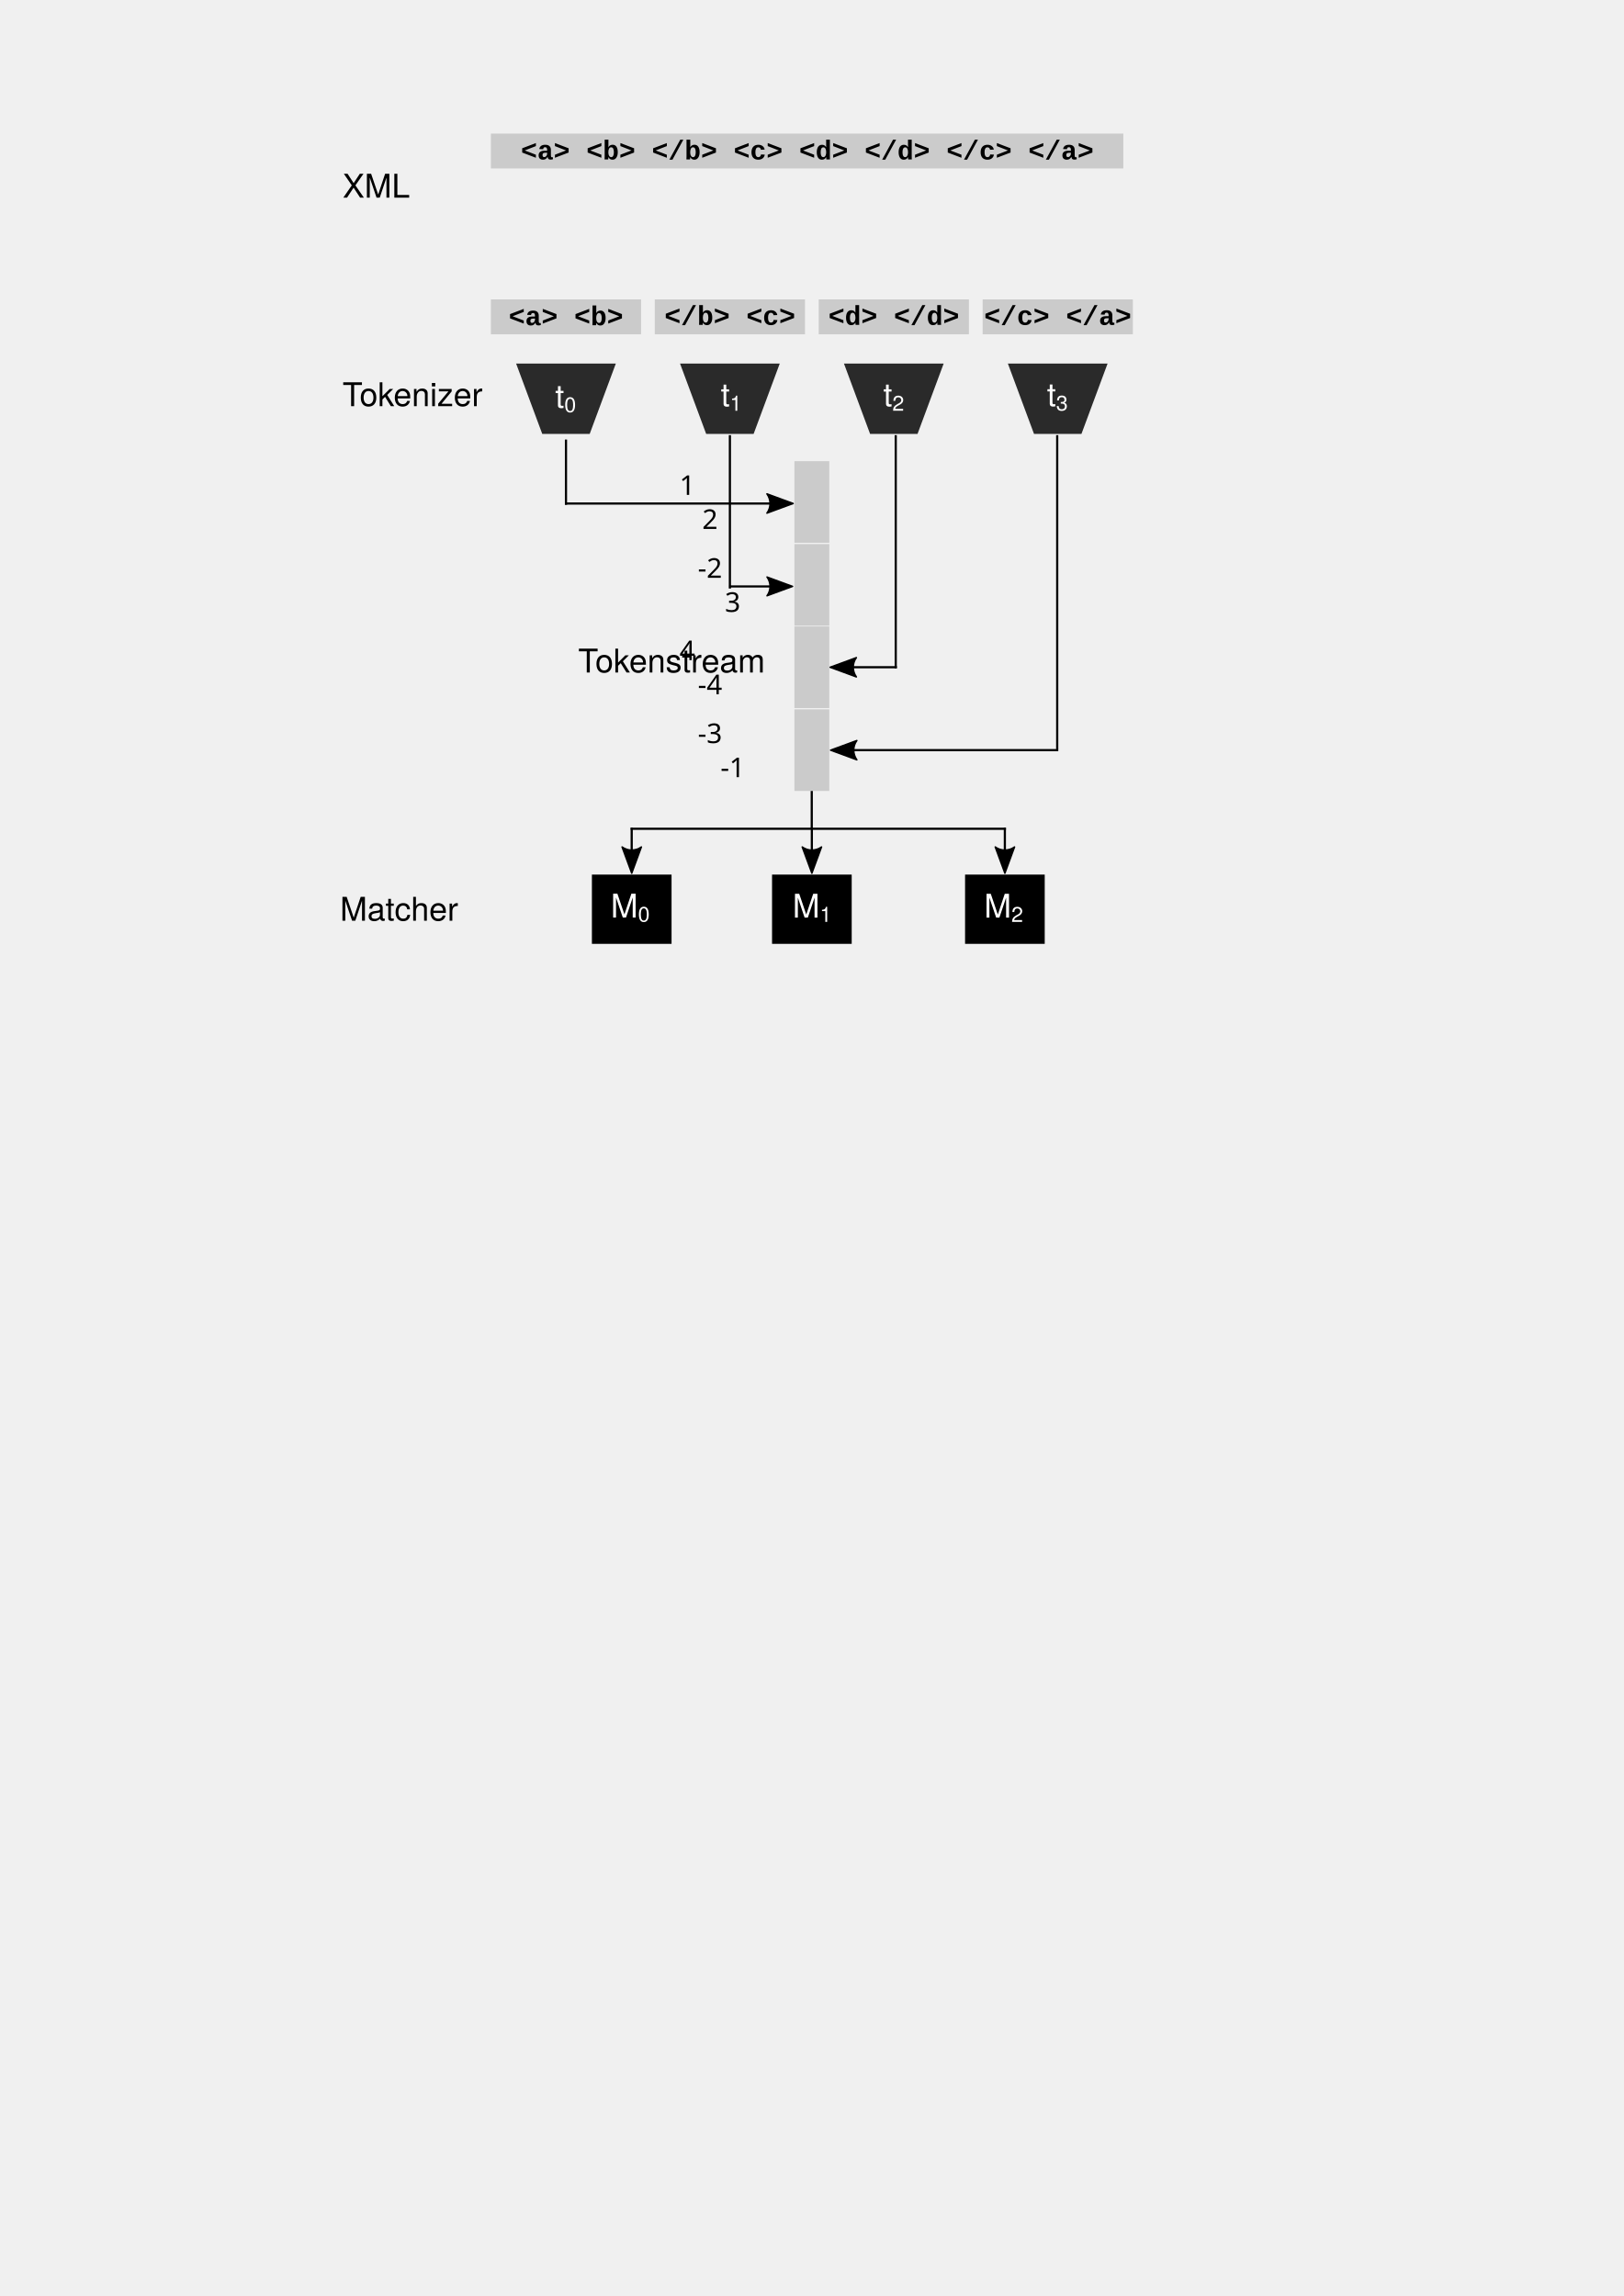
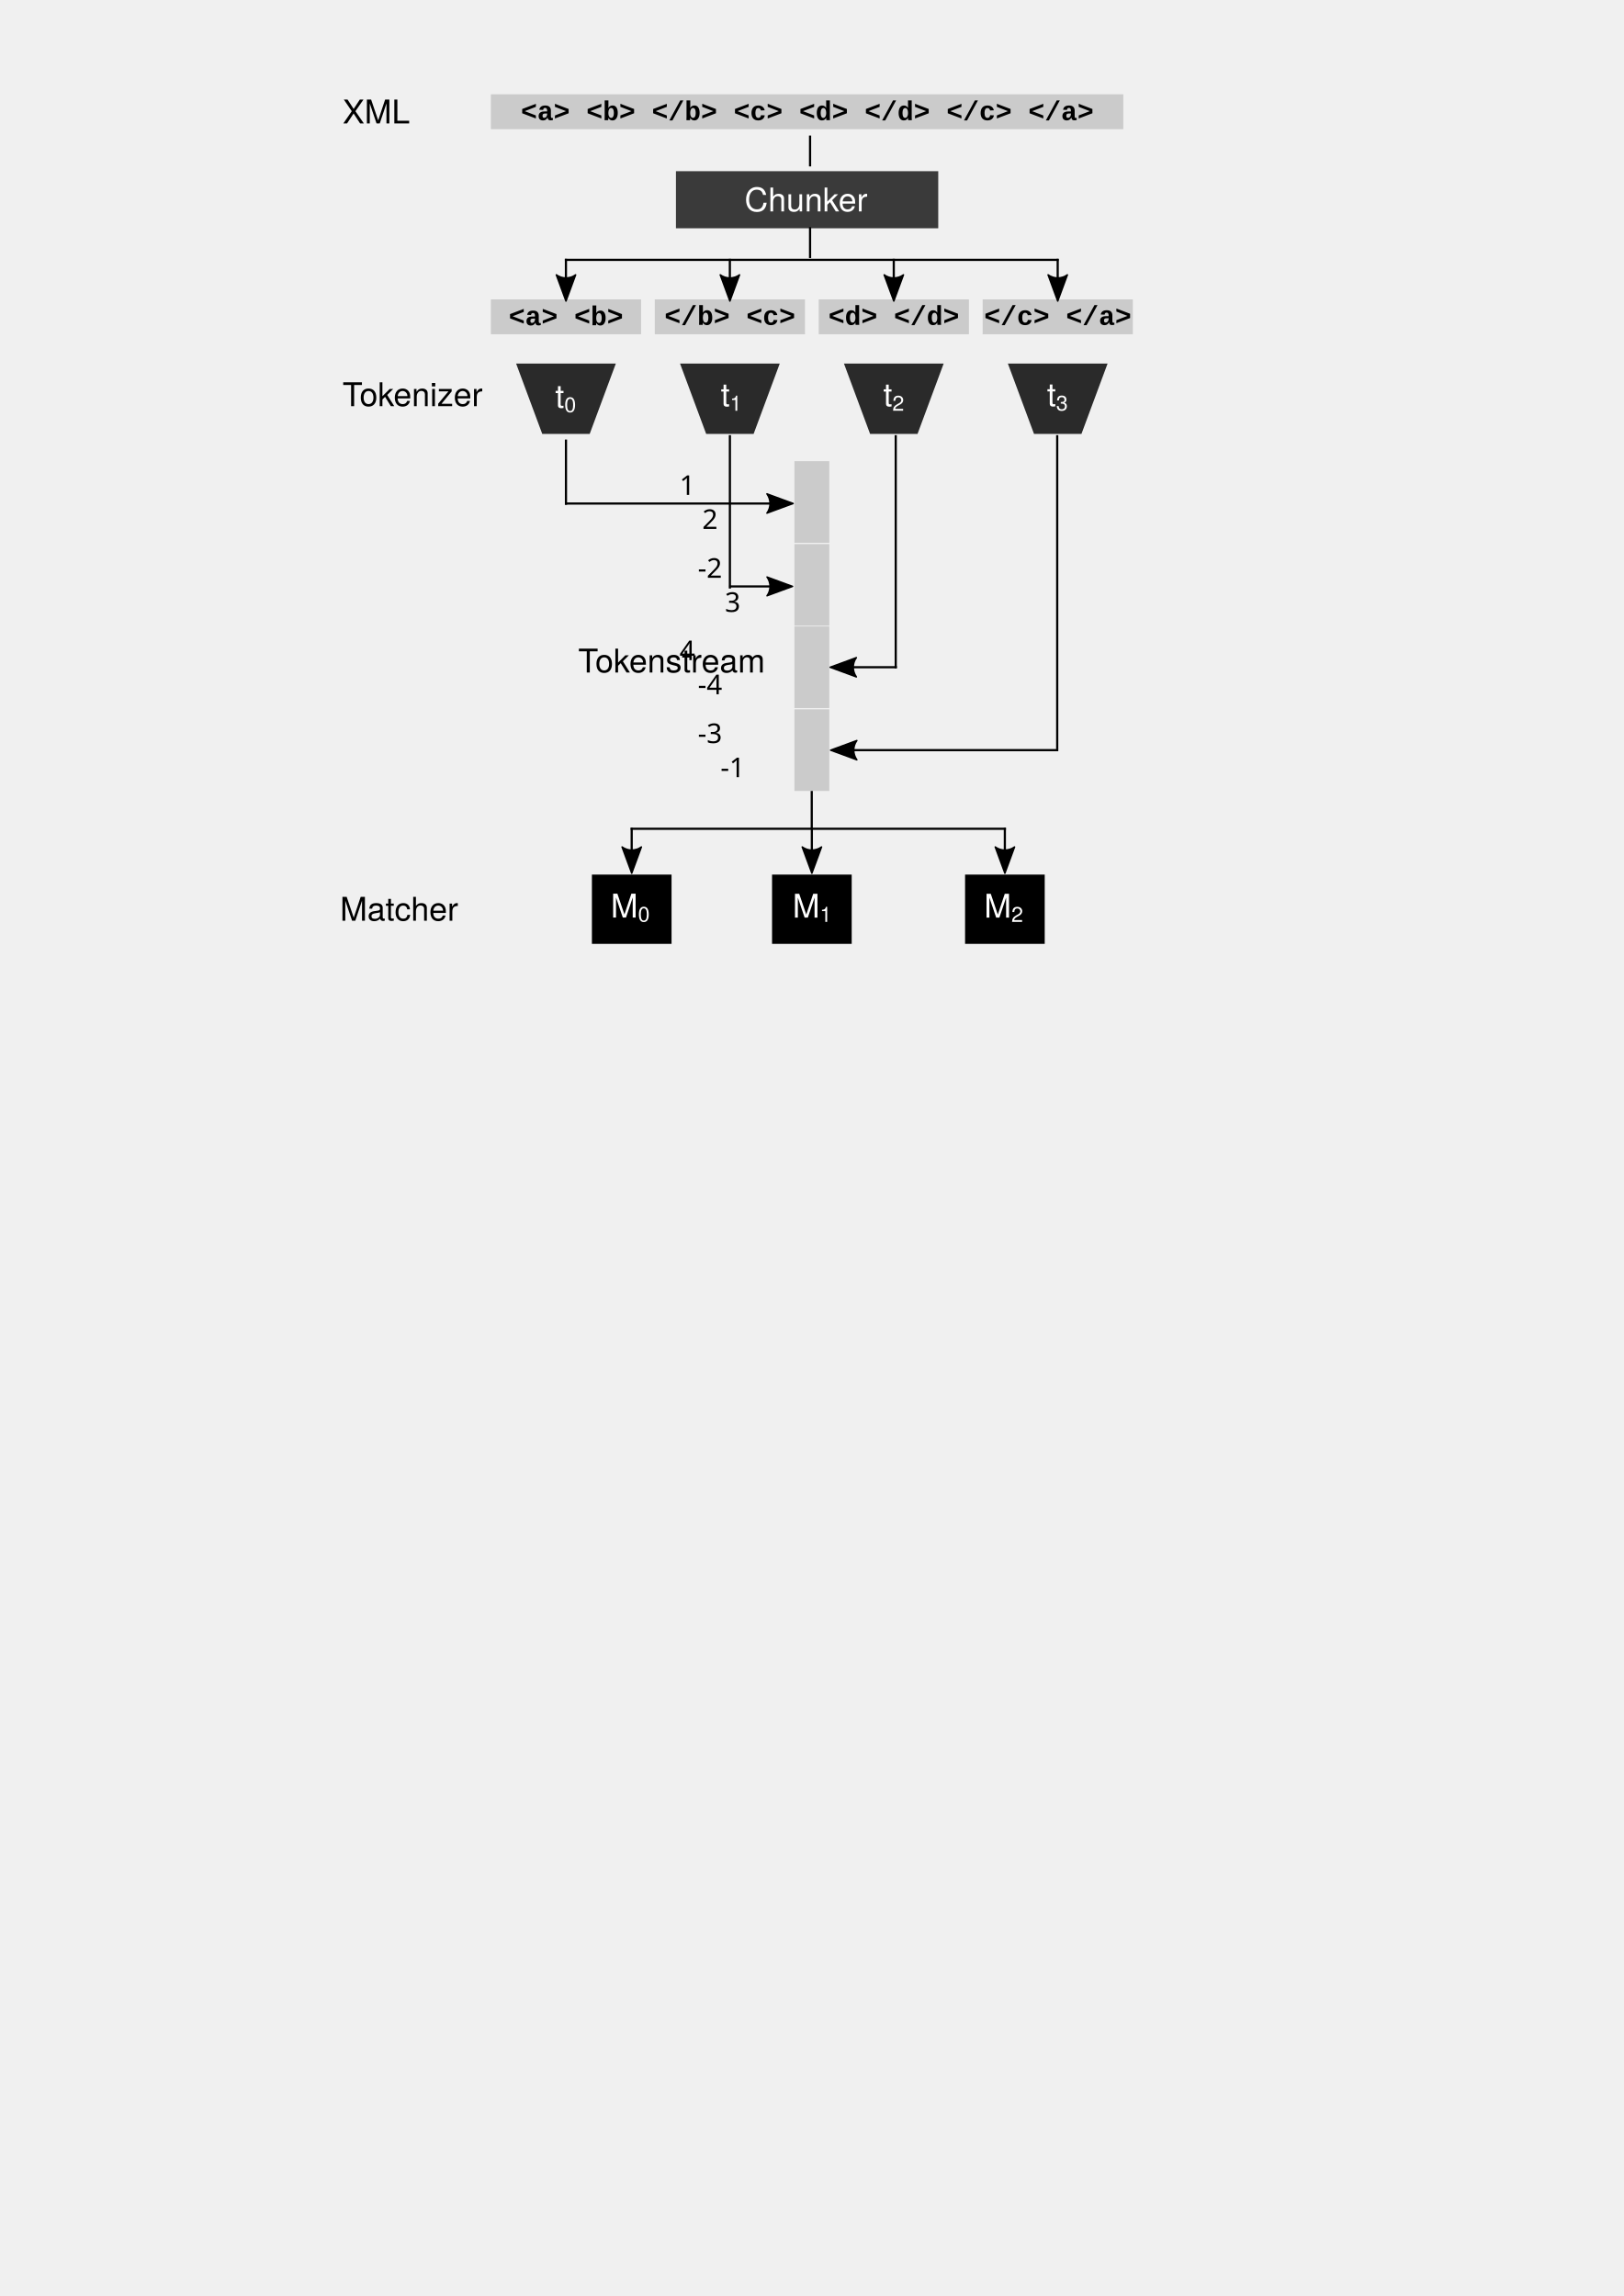
<svg xmlns="http://www.w3.org/2000/svg" width="210mm" height="297mm" viewBox="0 0 744.094 1052.362" id="svg2" version="1.1">
  <defs id="defs4">
+     <marker style="overflow:visible;" id="marker10283" refX="0.0" refY="0.0" orient="auto">
+       <path transform="scale(1.1) rotate(180) translate(1,0)" d="M 8.719,4.034 L -2.207,0.016 L 8.719,-4.002 C 6.973,-1.63 6.983,1.616 8.719,4.034 z " style="fill-rule:evenodd;stroke-width:0.625;stroke-linejoin:round;stroke:#000000;stroke-opacity:1;fill:#000000;fill-opacity:1" id="path10285" />
+     </marker>
+     <marker orient="auto" refY="0.0" refX="0.0" id="marker7653" style="overflow:visible;">
+       <path id="path7655" style="fill-rule:evenodd;stroke-width:0.625;stroke-linejoin:round;stroke:#000000;stroke-opacity:1;fill:#000000;fill-opacity:1" d="M 8.719,4.034 L -2.207,0.016 L 8.719,-4.002 C 6.973,-1.63 6.983,1.616 8.719,4.034 z " transform="scale(1.1) rotate(180) translate(1,0)" />
+     </marker>
+     <marker style="overflow:visible;" id="marker5023" refX="0.0" refY="0.0" orient="auto">
+       <path transform="scale(1.1) rotate(180) translate(1,0)" d="M 8.719,4.034 L -2.207,0.016 L 8.719,-4.002 C 6.973,-1.63 6.983,1.616 8.719,4.034 z " style="fill-rule:evenodd;stroke-width:0.625;stroke-linejoin:round;stroke:#000000;stroke-opacity:1;fill:#000000;fill-opacity:1" id="path5025" />
+     </marker>
+     <marker orient="auto" refY="0.0" refX="0.0" id="marker4526" style="overflow:visible;">
+       <path id="path4291" style="fill-rule:evenodd;stroke-width:0.625;stroke-linejoin:round;stroke:#000000;stroke-opacity:1;fill:#000000;fill-opacity:1" d="M 8.719,4.034 L -2.207,0.016 L 8.719,-4.002 C 6.973,-1.63 6.983,1.616 8.719,4.034 z " transform="scale(1.1) rotate(180) translate(1,0)" />
+     </marker>
    <marker orient="auto" refY="0.0" refX="0.0" id="marker6343" style="overflow:visible;">
      <path id="path6345" style="fill-rule:evenodd;stroke-width:0.625;stroke-linejoin:round;stroke:#000000;stroke-opacity:1;fill:#000000;fill-opacity:1" d="M 8.719,4.034 L -2.207,0.016 L 8.719,-4.002 C 6.973,-1.63 6.983,1.616 8.719,4.034 z " transform="scale(1.1) rotate(180) translate(1,0)" />
    </marker>
    <marker style="overflow:visible;" id="marker6157" refX="0.0" refY="0.0" orient="auto">
      <path transform="scale(1.1) rotate(180) translate(1,0)" d="M 8.719,4.034 L -2.207,0.016 L 8.719,-4.002 C 6.973,-1.63 6.983,1.616 8.719,4.034 z " style="fill-rule:evenodd;stroke-width:0.625;stroke-linejoin:round;stroke:#000000;stroke-opacity:1;fill:#000000;fill-opacity:1" id="path6159" />
    </marker>
    <marker orient="auto" refY="0.0" refX="0.0" id="marker5719" style="overflow:visible;">
      <path id="path5721" style="fill-rule:evenodd;stroke-width:0.625;stroke-linejoin:round;stroke:#000000;stroke-opacity:1;fill:#000000;fill-opacity:1" d="M 8.719,4.034 L -2.207,0.016 L 8.719,-4.002 C 6.973,-1.63 6.983,1.616 8.719,4.034 z " transform="scale(1.1) rotate(180) translate(1,0)" />
    </marker>
    <marker orient="auto" refY="0.0" refX="0.0" id="marker5473" style="overflow:visible;">
      <path id="path5475" style="fill-rule:evenodd;stroke-width:0.625;stroke-linejoin:round;stroke:#000000;stroke-opacity:1;fill:#000000;fill-opacity:1" d="M 8.719,4.034 L -2.207,0.016 L 8.719,-4.002 C 6.973,-1.63 6.983,1.616 8.719,4.034 z " transform="scale(1.1) rotate(180) translate(1,0)" />
    </marker>
    <marker style="overflow:visible;" id="marker5183" refX="0.0" refY="0.0" orient="auto">
      <path transform="scale(1.1) rotate(180) translate(1,0)" d="M 8.719,4.034 L -2.207,0.016 L 8.719,-4.002 C 6.973,-1.63 6.983,1.616 8.719,4.034 z " style="fill-rule:evenodd;stroke-width:0.625;stroke-linejoin:round;stroke:#000000;stroke-opacity:1;fill:#000000;fill-opacity:1" id="path5185" />
    </marker>
    <marker style="overflow:visible;" id="marker4877" refX="0.0" refY="0.0" orient="auto">
      <path transform="scale(1.1) rotate(180) translate(1,0)" d="M 8.719,4.034 L -2.207,0.016 L 8.719,-4.002 C 6.973,-1.63 6.983,1.616 8.719,4.034 z " style="fill-rule:evenodd;stroke-width:0.625;stroke-linejoin:round;stroke:#000000;stroke-opacity:1;fill:#000000;fill-opacity:1" id="path4879" />
    </marker>
    <marker orient="auto" refY="0.0" refX="0.0" id="Arrow2Lend" style="overflow:visible;">
      <path id="path4478" style="fill-rule:evenodd;stroke-width:0.625;stroke-linejoin:round;stroke:#000000;stroke-opacity:1;fill:#000000;fill-opacity:1" d="M 8.719,4.034 L -2.207,0.016 L 8.719,-4.002 C 6.973,-1.63 6.983,1.616 8.719,4.034 z " transform="scale(1.1) rotate(180) translate(1,0)" />
    </marker>
  </defs>
  <g id="layer1">
    <g id="g4220" transform="translate(-5.631327,80)">
      <rect y="57.232" x="230.584" height="15.975" width="68.832" id="rect4136" style="fill:#cbcbcb;fill-opacity:1;stroke:none;stroke-width:0.24;stroke-miterlimit:4;stroke-dasharray:none;stroke-opacity:1" />
      <text id="text4198" y="69.074" x="238.758" style="font-style:normal;font-weight:normal;font-size:40px;line-height:125%;font-family:sans-serif;letter-spacing:0px;word-spacing:0px;fill:#000000;fill-opacity:1;stroke:none;stroke-width:1px;stroke-linecap:butt;stroke-linejoin:miter;stroke-opacity:1" xml:space="preserve">
        <tspan style="font-style:normal;font-variant:normal;font-weight:bold;font-stretch:normal;font-size:12.5px;font-family:'Courier New';-inkscape-font-specification:'Courier New Bold'" y="69.074" x="238.758" id="tspan4200">&lt;a&gt; &lt;b&gt;</tspan>
      </text>
    </g>
    <g id="g4225" transform="translate(19.48772,22.85714)">
      <rect style="fill:#cbcbcb;fill-opacity:1;stroke:none;stroke-width:0.24;stroke-miterlimit:4;stroke-dasharray:none;stroke-opacity:1" id="rect4214" width="68.832" height="15.975" x="280.584" y="114.375" />
      <text id="text4202" y="126.055" x="285.01" style="font-style:normal;font-weight:normal;font-size:40px;line-height:125%;font-family:sans-serif;letter-spacing:0px;word-spacing:0px;fill:#000000;fill-opacity:1;stroke:none;stroke-width:1px;stroke-linecap:butt;stroke-linejoin:miter;stroke-opacity:1" xml:space="preserve">
        <tspan style="font-style:normal;font-variant:normal;font-weight:bold;font-stretch:normal;font-size:12.5px;font-family:'Courier New';-inkscape-font-specification:'Courier New Bold'" y="126.055" x="285.01" id="tspan4204">&lt;/b&gt; &lt;c&gt;</tspan>
      </text>
    </g>
    <g id="g4230" transform="translate(3.892476,71.07143)">
      <rect y="66.161" x="371.298" height="15.975" width="68.832" id="rect4216" style="fill:#cbcbcb;fill-opacity:1;stroke:none;stroke-width:0.24;stroke-miterlimit:4;stroke-dasharray:none;stroke-opacity:1" />
      <text id="text4206" y="77.841" x="375.725" style="font-style:normal;font-weight:normal;font-size:40px;line-height:125%;font-family:sans-serif;letter-spacing:0px;word-spacing:0px;fill:#000000;fill-opacity:1;stroke:none;stroke-width:1px;stroke-linecap:butt;stroke-linejoin:miter;stroke-opacity:1" xml:space="preserve">
        <tspan style="font-style:normal;font-variant:normal;font-weight:bold;font-stretch:normal;font-size:12.5px;font-family:'Courier New';-inkscape-font-specification:'Courier New Bold'" y="77.841" x="375.725" id="tspan4208">&lt;d&gt; &lt;/d&gt;</tspan>
      </text>
    </g>
    <g id="g4235" transform="translate(41.15439,21.42857)">
      <rect style="fill:#cbcbcb;fill-opacity:1;stroke:none;stroke-width:0.24;stroke-miterlimit:4;stroke-dasharray:none;stroke-opacity:1" id="rect4218" width="68.832" height="15.975" x="409.156" y="115.804" />
      <text id="text4210" y="127.483" x="409.834" style="font-style:normal;font-weight:normal;font-size:40px;line-height:125%;font-family:sans-serif;letter-spacing:0px;word-spacing:0px;fill:#000000;fill-opacity:1;stroke:none;stroke-width:1px;stroke-linecap:butt;stroke-linejoin:miter;stroke-opacity:1" xml:space="preserve">
        <tspan style="font-style:normal;font-variant:normal;font-weight:bold;font-stretch:normal;font-size:12.5px;font-family:'Courier New';-inkscape-font-specification:'Courier New Bold'" y="127.483" x="409.834" id="tspan4212">&lt;/c&gt; &lt;/a&gt;</tspan>
      </text>
    </g>
    <g id="g4300" transform="translate(-5.631327,80)">
      <g transform="translate(-1.771133,-20)" id="g4260">
        <path style="fill:#2a2a2a;fill-opacity:1;stroke:none;stroke-width:0.5;stroke-miterlimit:4;stroke-dasharray:none;stroke-opacity:1" d="m 243.929,106.648 11.974,32.237 10.868,0 10.869,0 11.973,-32.237 -22.842,0 -22.842,0 z" id="rect4240" />
        <text xml:space="preserve" style="font-style:normal;font-weight:normal;font-size:40px;line-height:125%;font-family:sans-serif;letter-spacing:0px;word-spacing:0px;fill:#000000;fill-opacity:1;stroke:none;stroke-width:1px;stroke-linecap:butt;stroke-linejoin:miter;stroke-opacity:1" x="261.825" y="127.005" id="text4252">
          <tspan id="tspan4254" x="261.825" y="127.005" style="font-style:normal;font-variant:normal;font-weight:normal;font-stretch:normal;font-size:15px;font-family:'Helvetica Neue';-inkscape-font-specification:'Helvetica Neue';fill:#ffffff;fill-opacity:1">t<tspan style="font-size:65%;baseline-shift:sub" id="tspan4258">0</tspan>
          </tspan>
        </text>
      </g>
    </g>
    <g id="g4319" transform="translate(-3.369421,78.21429)">
      <path style="fill:#2a2a2a;fill-opacity:1;stroke:none;stroke-width:0.5;stroke-miterlimit:4;stroke-dasharray:none;stroke-opacity:1" d="m 315.015,88.434 11.974,32.237 10.868,0 10.869,0 11.973,-32.237 -22.842,0 -22.842,0 z" id="path4268" />
      <text xml:space="preserve" style="font-style:normal;font-weight:normal;font-size:40px;line-height:125%;font-family:sans-serif;letter-spacing:0px;word-spacing:0px;fill:#000000;fill-opacity:1;stroke:none;stroke-width:1px;stroke-linecap:butt;stroke-linejoin:miter;stroke-opacity:1" x="333.681" y="108.093" id="text4270">
        <tspan id="tspan4272" x="333.681" y="108.093" style="font-style:normal;font-variant:normal;font-weight:normal;font-stretch:normal;font-size:15px;font-family:'Helvetica Neue';-inkscape-font-specification:'Helvetica Neue';fill:#ffffff;fill-opacity:1">t<tspan style="font-size:65%;baseline-shift:sub" id="tspan4276">1</tspan>
        </tspan>
      </text>
    </g>
    <g id="g4325" transform="translate(-8.964662,81.78572)">
      <path id="path4278" d="m 395.729,84.862 11.974,32.237 10.868,0 10.869,0 11.973,-32.237 -22.842,0 -22.842,0 z" style="fill:#2a2a2a;fill-opacity:1;stroke:none;stroke-width:0.5;stroke-miterlimit:4;stroke-dasharray:none;stroke-opacity:1" />
      <text id="text4280" y="104.521" x="413.723" style="font-style:normal;font-weight:normal;font-size:40px;line-height:125%;font-family:sans-serif;letter-spacing:0px;word-spacing:0px;fill:#000000;fill-opacity:1;stroke:none;stroke-width:1px;stroke-linecap:butt;stroke-linejoin:miter;stroke-opacity:1" xml:space="preserve">
        <tspan style="font-style:normal;font-variant:normal;font-weight:normal;font-stretch:normal;font-size:15px;font-family:'Helvetica Neue';-inkscape-font-specification:'Helvetica Neue';fill:#ffffff;fill-opacity:1" y="104.521" x="413.723" id="tspan4282">t<tspan style="font-size:65%;baseline-shift:sub" id="tspan4286">2</tspan>
        </tspan>
      </text>
    </g>
    <g id="g4331" transform="translate(-7.417022,83.21429)">
      <path id="path4290" d="m 469.301,83.434 11.974,32.237 10.868,0 10.869,0 11.973,-32.237 -22.842,0 -22.842,0 z" style="fill:#2a2a2a;fill-opacity:1;stroke:none;stroke-width:0.5;stroke-miterlimit:4;stroke-dasharray:none;stroke-opacity:1" />
      <text id="text4292" y="103.039" x="487.216" style="font-style:normal;font-weight:normal;font-size:40px;line-height:125%;font-family:sans-serif;letter-spacing:0px;word-spacing:0px;fill:#000000;fill-opacity:1;stroke:none;stroke-width:1px;stroke-linecap:butt;stroke-linejoin:miter;stroke-opacity:1" xml:space="preserve">
        <tspan style="font-style:normal;font-variant:normal;font-weight:normal;font-stretch:normal;font-size:15px;font-family:'Helvetica Neue';-inkscape-font-specification:'Helvetica Neue';fill:#ffffff;fill-opacity:1" y="103.039" x="487.216" id="tspan4294">t<tspan style="font-size:65%;baseline-shift:sub" id="tspan4298">3</tspan>
        </tspan>
      </text>
    </g>
    <path style="fill:none;fill-rule:evenodd;stroke:#000000;stroke-width:1;stroke-linecap:butt;stroke-linejoin:miter;stroke-miterlimit:4;stroke-dasharray:none;stroke-opacity:1" d="m 259.369,201.469 0,29.899" id="path4449" />
    <path style="fill:none;fill-rule:evenodd;stroke:#000000;stroke-width:1;stroke-linecap:butt;stroke-linejoin:miter;stroke-miterlimit:4;stroke-dasharray:none;stroke-opacity:1;marker-end:url(#marker4877)" d="m 258.929,230.791 103.226,0" id="path4451" />
    <path id="path4873" d="m 334.185,268.791 27.731,0" style="fill:none;fill-rule:evenodd;stroke:#000000;stroke-width:0.975;stroke-linecap:butt;stroke-linejoin:miter;stroke-miterlimit:4;stroke-dasharray:none;stroke-opacity:1;marker-end:url(#Arrow2Lend)" />
    <path id="path4875" d="m 334.488,199.449 0,70.305" style="fill:none;fill-rule:evenodd;stroke:#000000;stroke-width:1;stroke-linecap:butt;stroke-linejoin:miter;stroke-miterlimit:4;stroke-dasharray:none;stroke-opacity:1" />
    <path style="fill:none;fill-rule:evenodd;stroke:#000000;stroke-width:1;stroke-linecap:butt;stroke-linejoin:miter;stroke-miterlimit:4;stroke-dasharray:none;stroke-opacity:1" d="m 410.488,199.449 0,106.866" id="path5151" />
    <g id="g6777">
      <g transform="translate(0,80)" id="g5169">
        <rect y="-380.035" x="131.375" height="15.975" width="37.403" id="rect4358" style="fill:#cbcbcb;fill-opacity:1;stroke:none;stroke-width:0.24;stroke-miterlimit:4;stroke-dasharray:none;stroke-opacity:1" transform="matrix(0,1,-1,0,0,0)" />
        <text xml:space="preserve" style="font-style:normal;font-weight:normal;font-size:40px;line-height:125%;font-family:sans-serif;letter-spacing:0px;word-spacing:0px;fill:#000000;fill-opacity:1;stroke:none;stroke-width:1px;stroke-linecap:butt;stroke-linejoin:miter;stroke-opacity:1" x="372.169" y="146.82" id="text4443">
          <tspan id="tspan4445" x="372.169" y="146.82" style="font-size:12.5px;text-align:center;text-anchor:middle">1</tspan>
          <tspan x="372.169" y="162.445" id="tspan4447" style="font-size:12.5px;text-align:center;text-anchor:middle">2</tspan>
        </text>
      </g>
      <rect y="-380.035" x="249.375" height="15.975" width="37.403" id="rect4865" style="fill:#cbcbcb;fill-opacity:1;stroke:none;stroke-width:0.24;stroke-miterlimit:4;stroke-dasharray:none;stroke-opacity:1" transform="matrix(0,1,-1,0,0,0)" />
      <text xml:space="preserve" style="font-style:normal;font-weight:normal;font-size:40px;line-height:125%;font-family:sans-serif;letter-spacing:0px;word-spacing:0px;fill:#000000;fill-opacity:1;stroke:none;stroke-width:1px;stroke-linecap:butt;stroke-linejoin:miter;stroke-opacity:1" x="372.169" y="264.82" id="text4867">
        <tspan id="tspan4869" x="372.169" y="264.82" style="font-size:12.5px;text-align:center;text-anchor:middle">-2</tspan>
        <tspan x="372.169" y="280.445" id="tspan4871" style="font-size:12.5px;text-align:center;text-anchor:middle">3</tspan>
      </text>
      <g transform="translate(0,80)" id="g5325">
        <rect transform="matrix(0,1,-1,0,0,0)" style="fill:#cbcbcb;fill-opacity:1;stroke:none;stroke-width:0.24;stroke-miterlimit:4;stroke-dasharray:none;stroke-opacity:1" id="rect5153" width="37.403" height="15.975" x="207.136" y="-380.035" />
        <text id="text5155" y="222.582" x="372.169" style="font-style:normal;font-weight:normal;font-size:40px;line-height:125%;font-family:sans-serif;letter-spacing:0px;word-spacing:0px;fill:#000000;fill-opacity:1;stroke:none;stroke-width:1px;stroke-linecap:butt;stroke-linejoin:miter;stroke-opacity:1" xml:space="preserve">
          <tspan style="font-size:12.5px;text-align:center;text-anchor:middle" y="222.582" x="372.169" id="tspan5157">4</tspan>
          <tspan style="font-size:12.5px;text-align:center;text-anchor:middle" id="tspan5159" y="238.207" x="372.169">-4</tspan>
        </text>
      </g>
      <rect transform="matrix(0,1,-1,0,0,0)" style="fill:#cbcbcb;fill-opacity:1;stroke:none;stroke-width:0.24;stroke-miterlimit:4;stroke-dasharray:none;stroke-opacity:1" id="rect5161" width="37.403" height="15.975" x="325.136" y="-380.035" />
      <text id="text5163" y="340.582" x="372.169" style="font-style:normal;font-weight:normal;font-size:40px;line-height:125%;font-family:sans-serif;letter-spacing:0px;word-spacing:0px;fill:#000000;fill-opacity:1;stroke:none;stroke-width:1px;stroke-linecap:butt;stroke-linejoin:miter;stroke-opacity:1" xml:space="preserve">
        <tspan style="font-size:12.5px;text-align:center;text-anchor:middle" y="340.582" x="372.169" id="tspan5165">-3</tspan>
        <tspan style="font-size:12.5px;text-align:center;text-anchor:middle" id="tspan5167" y="356.207" x="372.169">-1</tspan>
      </text>
    </g>
    <path style="fill:none;fill-rule:evenodd;stroke:#000000;stroke-width:1;stroke-linecap:butt;stroke-linejoin:miter;stroke-miterlimit:4;stroke-dasharray:none;stroke-opacity:1;marker-end:url(#marker5183)" d="m 411.003,305.821 -29.249,0" id="path5181" />
    <path id="path5457" d="m 484.488,199.449 0,144.009" style="fill:none;fill-rule:evenodd;stroke:#000000;stroke-width:1;stroke-linecap:butt;stroke-linejoin:miter;stroke-miterlimit:4;stroke-dasharray:none;stroke-opacity:1" />
    <path id="path5471" d="m 484.985,343.82 -103.009,0" style="fill:none;fill-rule:evenodd;stroke:#000000;stroke-width:1;stroke-linecap:butt;stroke-linejoin:miter;stroke-miterlimit:4;stroke-dasharray:none;stroke-opacity:1;marker-end:url(#marker5473)" />
    <path style="fill:none;fill-rule:evenodd;stroke:#000000;stroke-width:1px;stroke-linecap:butt;stroke-linejoin:miter;stroke-opacity:1" d="m 372,362.539 0,17.5" id="path5705" />
    <path style="fill:none;fill-rule:evenodd;stroke:#000000;stroke-width:1px;stroke-linecap:butt;stroke-linejoin:miter;stroke-opacity:1" d="m 289,379.862 172,0" id="path5711" />
    <path style="fill:none;fill-rule:evenodd;stroke:#000000;stroke-width:1px;stroke-linecap:butt;stroke-linejoin:miter;stroke-opacity:1;marker-end:url(#marker5719)" d="m 289.486,379.393 0,19.5" id="path5713" />
    <path id="path6155" d="m 372.041,379.393 0,19.5" style="fill:none;fill-rule:evenodd;stroke:#000000;stroke-width:1px;stroke-linecap:butt;stroke-linejoin:miter;stroke-opacity:1;marker-end:url(#marker6157)" />
    <path style="fill:none;fill-rule:evenodd;stroke:#000000;stroke-width:1px;stroke-linecap:butt;stroke-linejoin:miter;stroke-opacity:1;marker-end:url(#marker6343)" d="m 460.495,379.393 0,19.5" id="path6341" />
    <g id="g6741" transform="translate(-0.2462445,80)">
      <rect y="320.862" x="271.5" height="31.75" width="36.5" id="rect6695" style="fill:#000000;fill-opacity:1;stroke:none;stroke-width:1;stroke-miterlimit:4;stroke-dasharray:none;stroke-opacity:1" />
      <text id="text6697" y="340.539" x="280.111" style="font-style:normal;font-weight:normal;font-size:40px;line-height:125%;font-family:sans-serif;letter-spacing:0px;word-spacing:0px;fill:#000000;fill-opacity:1;stroke:none;stroke-width:1px;stroke-linecap:butt;stroke-linejoin:miter;stroke-opacity:1" xml:space="preserve">
        <tspan style="font-style:normal;font-variant:normal;font-weight:normal;font-stretch:normal;font-size:15px;font-family:'Helvetica Neue';-inkscape-font-specification:'Helvetica Neue';fill:#ffffff;fill-opacity:1" y="340.539" x="280.111" id="tspan6699">M<tspan id="tspan6701" style="font-size:65%;text-align:center;baseline-shift:sub;text-anchor:middle">0</tspan>
        </tspan>
      </text>
    </g>
    <g id="g6735" transform="translate(2.308476,80)">
      <rect style="fill:#000000;fill-opacity:1;stroke:none;stroke-width:1;stroke-miterlimit:4;stroke-dasharray:none;stroke-opacity:1" id="rect6703" width="36.5" height="31.75" x="351.5" y="320.862" />
      <text xml:space="preserve" style="font-style:normal;font-weight:normal;font-size:40px;line-height:125%;font-family:sans-serif;letter-spacing:0px;word-spacing:0px;fill:#000000;fill-opacity:1;stroke:none;stroke-width:1px;stroke-linecap:butt;stroke-linejoin:miter;stroke-opacity:1" x="360.881" y="340.592" id="text6705">
        <tspan id="tspan6707" x="360.881" y="340.592" style="font-style:normal;font-variant:normal;font-weight:normal;font-stretch:normal;font-size:15px;font-family:'Helvetica Neue';-inkscape-font-specification:'Helvetica Neue';fill:#ffffff;fill-opacity:1">M<tspan id="tspan6719" style="font-size:65%;baseline-shift:sub">1</tspan>
        </tspan>
      </text>
    </g>
    <g id="g6729" transform="translate(-9.236895,80)">
      <rect y="320.862" x="451.5" height="31.75" width="36.5" id="rect6711" style="fill:#000000;fill-opacity:1;stroke:none;stroke-width:1;stroke-miterlimit:4;stroke-dasharray:none;stroke-opacity:1" />
      <text id="text6713" y="340.592" x="460.209" style="font-style:normal;font-weight:normal;font-size:40px;line-height:125%;font-family:sans-serif;letter-spacing:0px;word-spacing:0px;fill:#000000;fill-opacity:1;stroke:none;stroke-width:1px;stroke-linecap:butt;stroke-linejoin:miter;stroke-opacity:1" xml:space="preserve">
        <tspan style="font-style:normal;font-variant:normal;font-weight:normal;font-stretch:normal;font-size:15px;font-family:'Helvetica Neue';-inkscape-font-specification:'Helvetica Neue';fill:#ffffff;fill-opacity:1" y="340.592" x="460.209" id="tspan6715">M<tspan id="tspan6721" style="font-size:65%;baseline-shift:sub">2</tspan>
        </tspan>
      </text>
    </g>
    <text xml:space="preserve" style="font-style:normal;font-variant:normal;font-weight:normal;font-stretch:normal;font-size:40px;line-height:125%;font-family:'Helvetica Neue';-inkscape-font-specification:'Helvetica Neue';letter-spacing:0px;word-spacing:0px;fill:#000000;fill-opacity:1;stroke:none;stroke-width:1px;stroke-linecap:butt;stroke-linejoin:miter;stroke-opacity:1" x="156.978" y="186.156" id="text6765">
      <tspan id="tspan6767" x="156.978" y="186.156" style="font-size:15px">Tokenizer</tspan>
    </text>
    <text id="text6769" y="308.23" x="264.978" style="font-style:normal;font-variant:normal;font-weight:normal;font-stretch:normal;font-size:40px;line-height:125%;font-family:'Helvetica Neue';-inkscape-font-specification:'Helvetica Neue';letter-spacing:0px;word-spacing:0px;fill:#000000;fill-opacity:1;stroke:none;stroke-width:1px;stroke-linecap:butt;stroke-linejoin:miter;stroke-opacity:1" xml:space="preserve">
      <tspan style="font-size:15px" y="308.23" x="264.978" id="tspan6771">Tokenstream</tspan>
    </text>
    <text xml:space="preserve" style="font-style:normal;font-variant:normal;font-weight:normal;font-stretch:normal;font-size:40px;line-height:125%;font-family:'Helvetica Neue';-inkscape-font-specification:'Helvetica Neue';letter-spacing:0px;word-spacing:0px;fill:#000000;fill-opacity:1;stroke:none;stroke-width:1px;stroke-linecap:butt;stroke-linejoin:miter;stroke-opacity:1" x="155.808" y="422.01" id="text6773">
      <tspan id="tspan6775" x="155.808" y="422.01" style="font-size:15px">Matcher</tspan>
    </text>
-     <g transform="translate(-5.631327,24)" id="g6801">
+     <g transform="translate(-5.631327,6)" id="g6801">
      <rect style="fill:#cbcbcb;fill-opacity:1;stroke:none;stroke-width:0.24;stroke-miterlimit:4;stroke-dasharray:none;stroke-opacity:1" id="rect6803" width="289.832" height="15.975" x="230.584" y="37.232" />
      <text xml:space="preserve" style="font-style:normal;font-weight:normal;font-size:40px;line-height:125%;font-family:sans-serif;letter-spacing:0px;word-spacing:0px;fill:#000000;fill-opacity:1;stroke:none;stroke-width:1px;stroke-linecap:butt;stroke-linejoin:miter;stroke-opacity:1" x="244.326" y="49.074" id="text6805">
        <tspan id="tspan6807" x="244.326" y="49.074" style="font-style:normal;font-variant:normal;font-weight:bold;font-stretch:normal;font-size:12.5px;font-family:'Courier New';-inkscape-font-specification:'Courier New Bold'">&lt;a&gt; &lt;b&gt; &lt;/b&gt; &lt;c&gt; &lt;d&gt; &lt;/d&gt; &lt;/c&gt; &lt;/a&gt;</tspan>
      </text>
    </g>
-     <text xml:space="preserve" style="font-style:normal;font-variant:normal;font-weight:normal;font-stretch:normal;font-size:40px;line-height:125%;font-family:'Helvetica Neue';-inkscape-font-specification:'Helvetica Neue';letter-spacing:0px;word-spacing:0px;fill:#000000;fill-opacity:1;stroke:none;stroke-width:1px;stroke-linecap:butt;stroke-linejoin:miter;stroke-opacity:1" x="157.008" y="90.574" id="text6833">
-       <tspan id="tspan6835" x="157.008" y="90.574" style="font-size:15px">XML</tspan>
+     <text xml:space="preserve" style="font-style:normal;font-variant:normal;font-weight:normal;font-stretch:normal;font-size:40px;line-height:125%;font-family:'Helvetica Neue';-inkscape-font-specification:'Helvetica Neue';letter-spacing:0px;word-spacing:0px;fill:#000000;fill-opacity:1;stroke:none;stroke-width:1px;stroke-linecap:butt;stroke-linejoin:miter;stroke-opacity:1" x="157.008" y="56.574" id="text6833">
+       <tspan id="tspan6835" x="157.008" y="56.574" style="font-size:15px">XML</tspan>
    </text>
+     <g id="g4257" transform="translate(8.890649,-14)">
+       <rect y="92.465" x="300.874" height="26.163" width="120.208" id="rect4251" style="fill:#3a3a3a;fill-opacity:1;stroke:none;stroke-width:1;stroke-miterlimit:4;stroke-dasharray:none;stroke-opacity:1" />
+       <text xml:space="preserve" style="font-style:normal;font-variant:normal;font-weight:normal;font-stretch:normal;font-size:40px;line-height:125%;font-family:'Helvetica Neue';-inkscape-font-specification:'Helvetica Neue';letter-spacing:0px;word-spacing:0px;fill:#ffffff;fill-opacity:1;stroke:none;stroke-width:1px;stroke-linecap:butt;stroke-linejoin:miter;stroke-opacity:1" x="332.289" y="110.909" id="text4253">
+         <tspan id="tspan4255" x="332.289" y="110.909" style="font-size:15px;fill:#ffffff;fill-opacity:1">Chunker</tspan>
+       </text>
+     </g>
+     <path style="fill:none;fill-rule:evenodd;stroke:#000000;stroke-width:1px;stroke-linecap:butt;stroke-linejoin:miter;stroke-opacity:1" d="m 371.231,104.132 0,14.142" id="path4262" />
+     <path style="fill:none;fill-rule:evenodd;stroke:#000000;stroke-width:1px;stroke-linecap:butt;stroke-linejoin:miter;stroke-opacity:1;marker-end:url(#marker4526)" d="m 259.351,118.628 0,18.031" id="path4264" />
+     <path id="path4857" d="m 334.47,118.628 0,18.031" style="fill:none;fill-rule:evenodd;stroke:#000000;stroke-width:1px;stroke-linecap:butt;stroke-linejoin:miter;stroke-opacity:1;marker-end:url(#marker5023)" />
+     <path style="fill:none;fill-rule:evenodd;stroke:#000000;stroke-width:1px;stroke-linecap:butt;stroke-linejoin:miter;stroke-opacity:1;marker-end:url(#marker7653)" d="m 409.589,118.628 0,18.031" id="path7487" />
+     <path id="path10117" d="m 484.708,118.628 0,18.031" style="fill:none;fill-rule:evenodd;stroke:#000000;stroke-width:1px;stroke-linecap:butt;stroke-linejoin:miter;stroke-opacity:1;marker-end:url(#marker10283)" />
+     <path style="fill:none;fill-rule:evenodd;stroke:#000000;stroke-width:1;stroke-linecap:butt;stroke-linejoin:miter;stroke-opacity:1;stroke-miterlimit:4;stroke-dasharray:none" d="m 258.852,119.105 226.266,0" id="path15207" />
+     <path id="path15209" d="m 371.231,62.132 0,14.142" style="fill:none;fill-rule:evenodd;stroke:#000000;stroke-width:1px;stroke-linecap:butt;stroke-linejoin:miter;stroke-opacity:1" />
  </g>
</svg>
